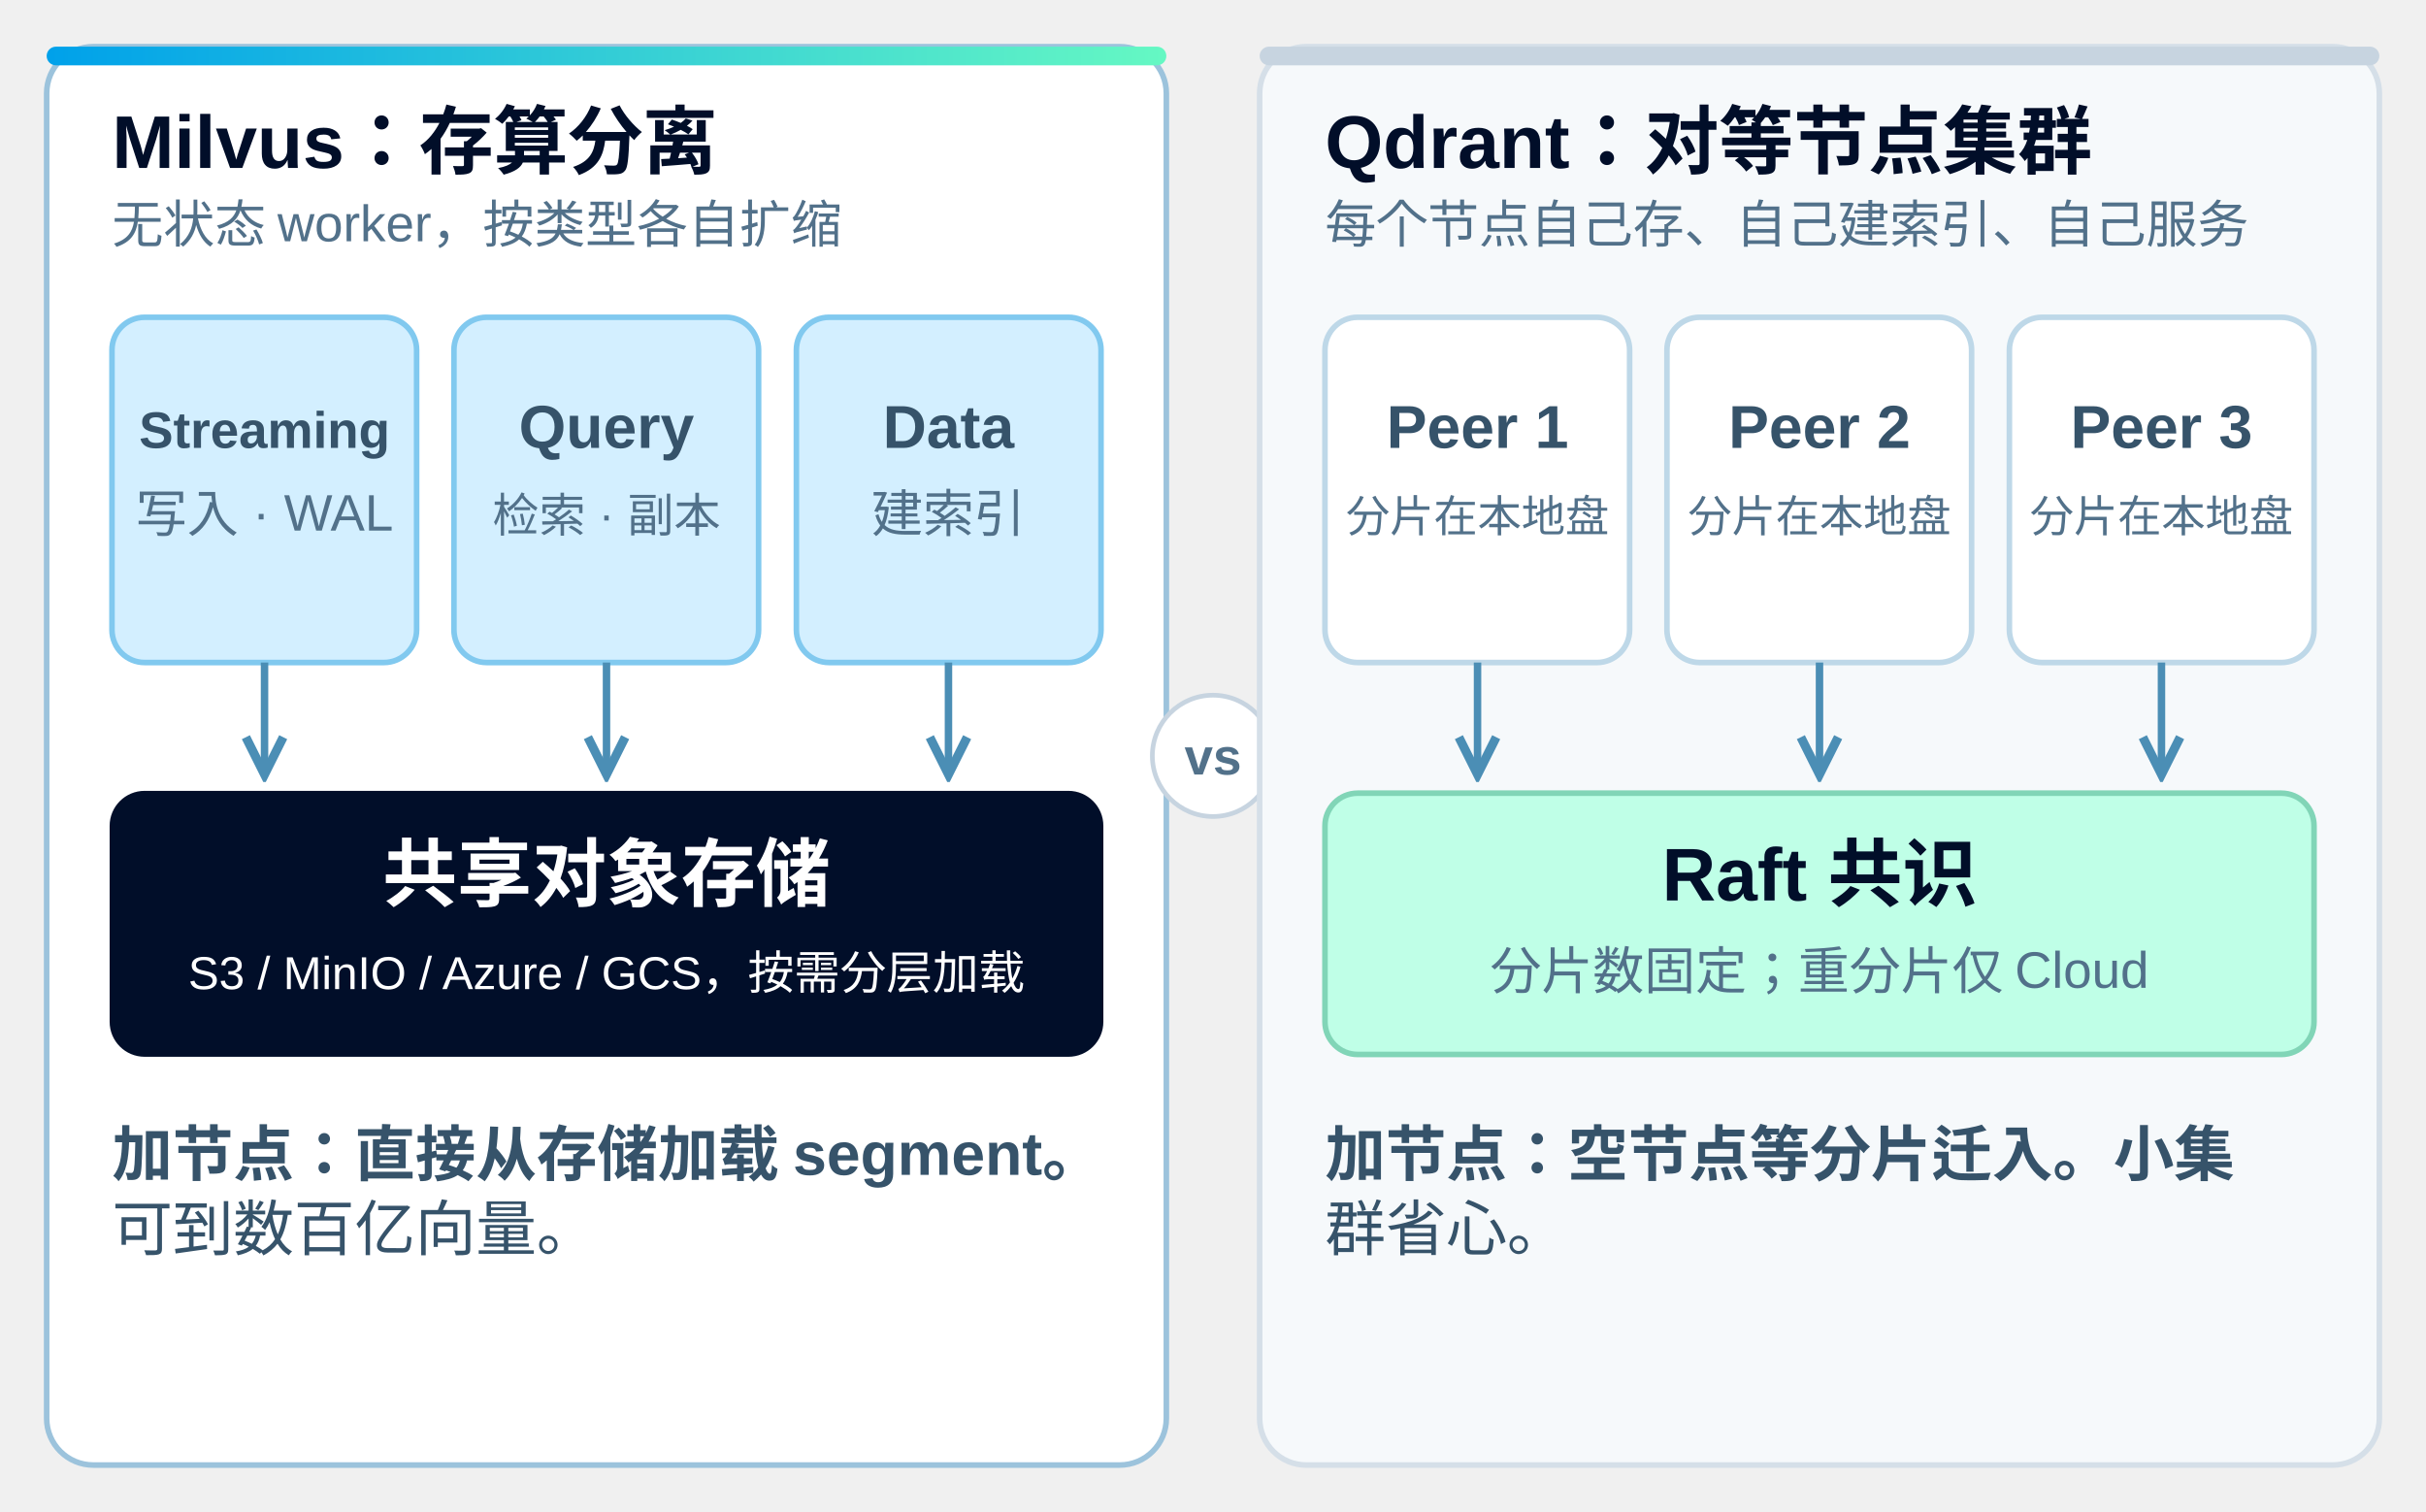
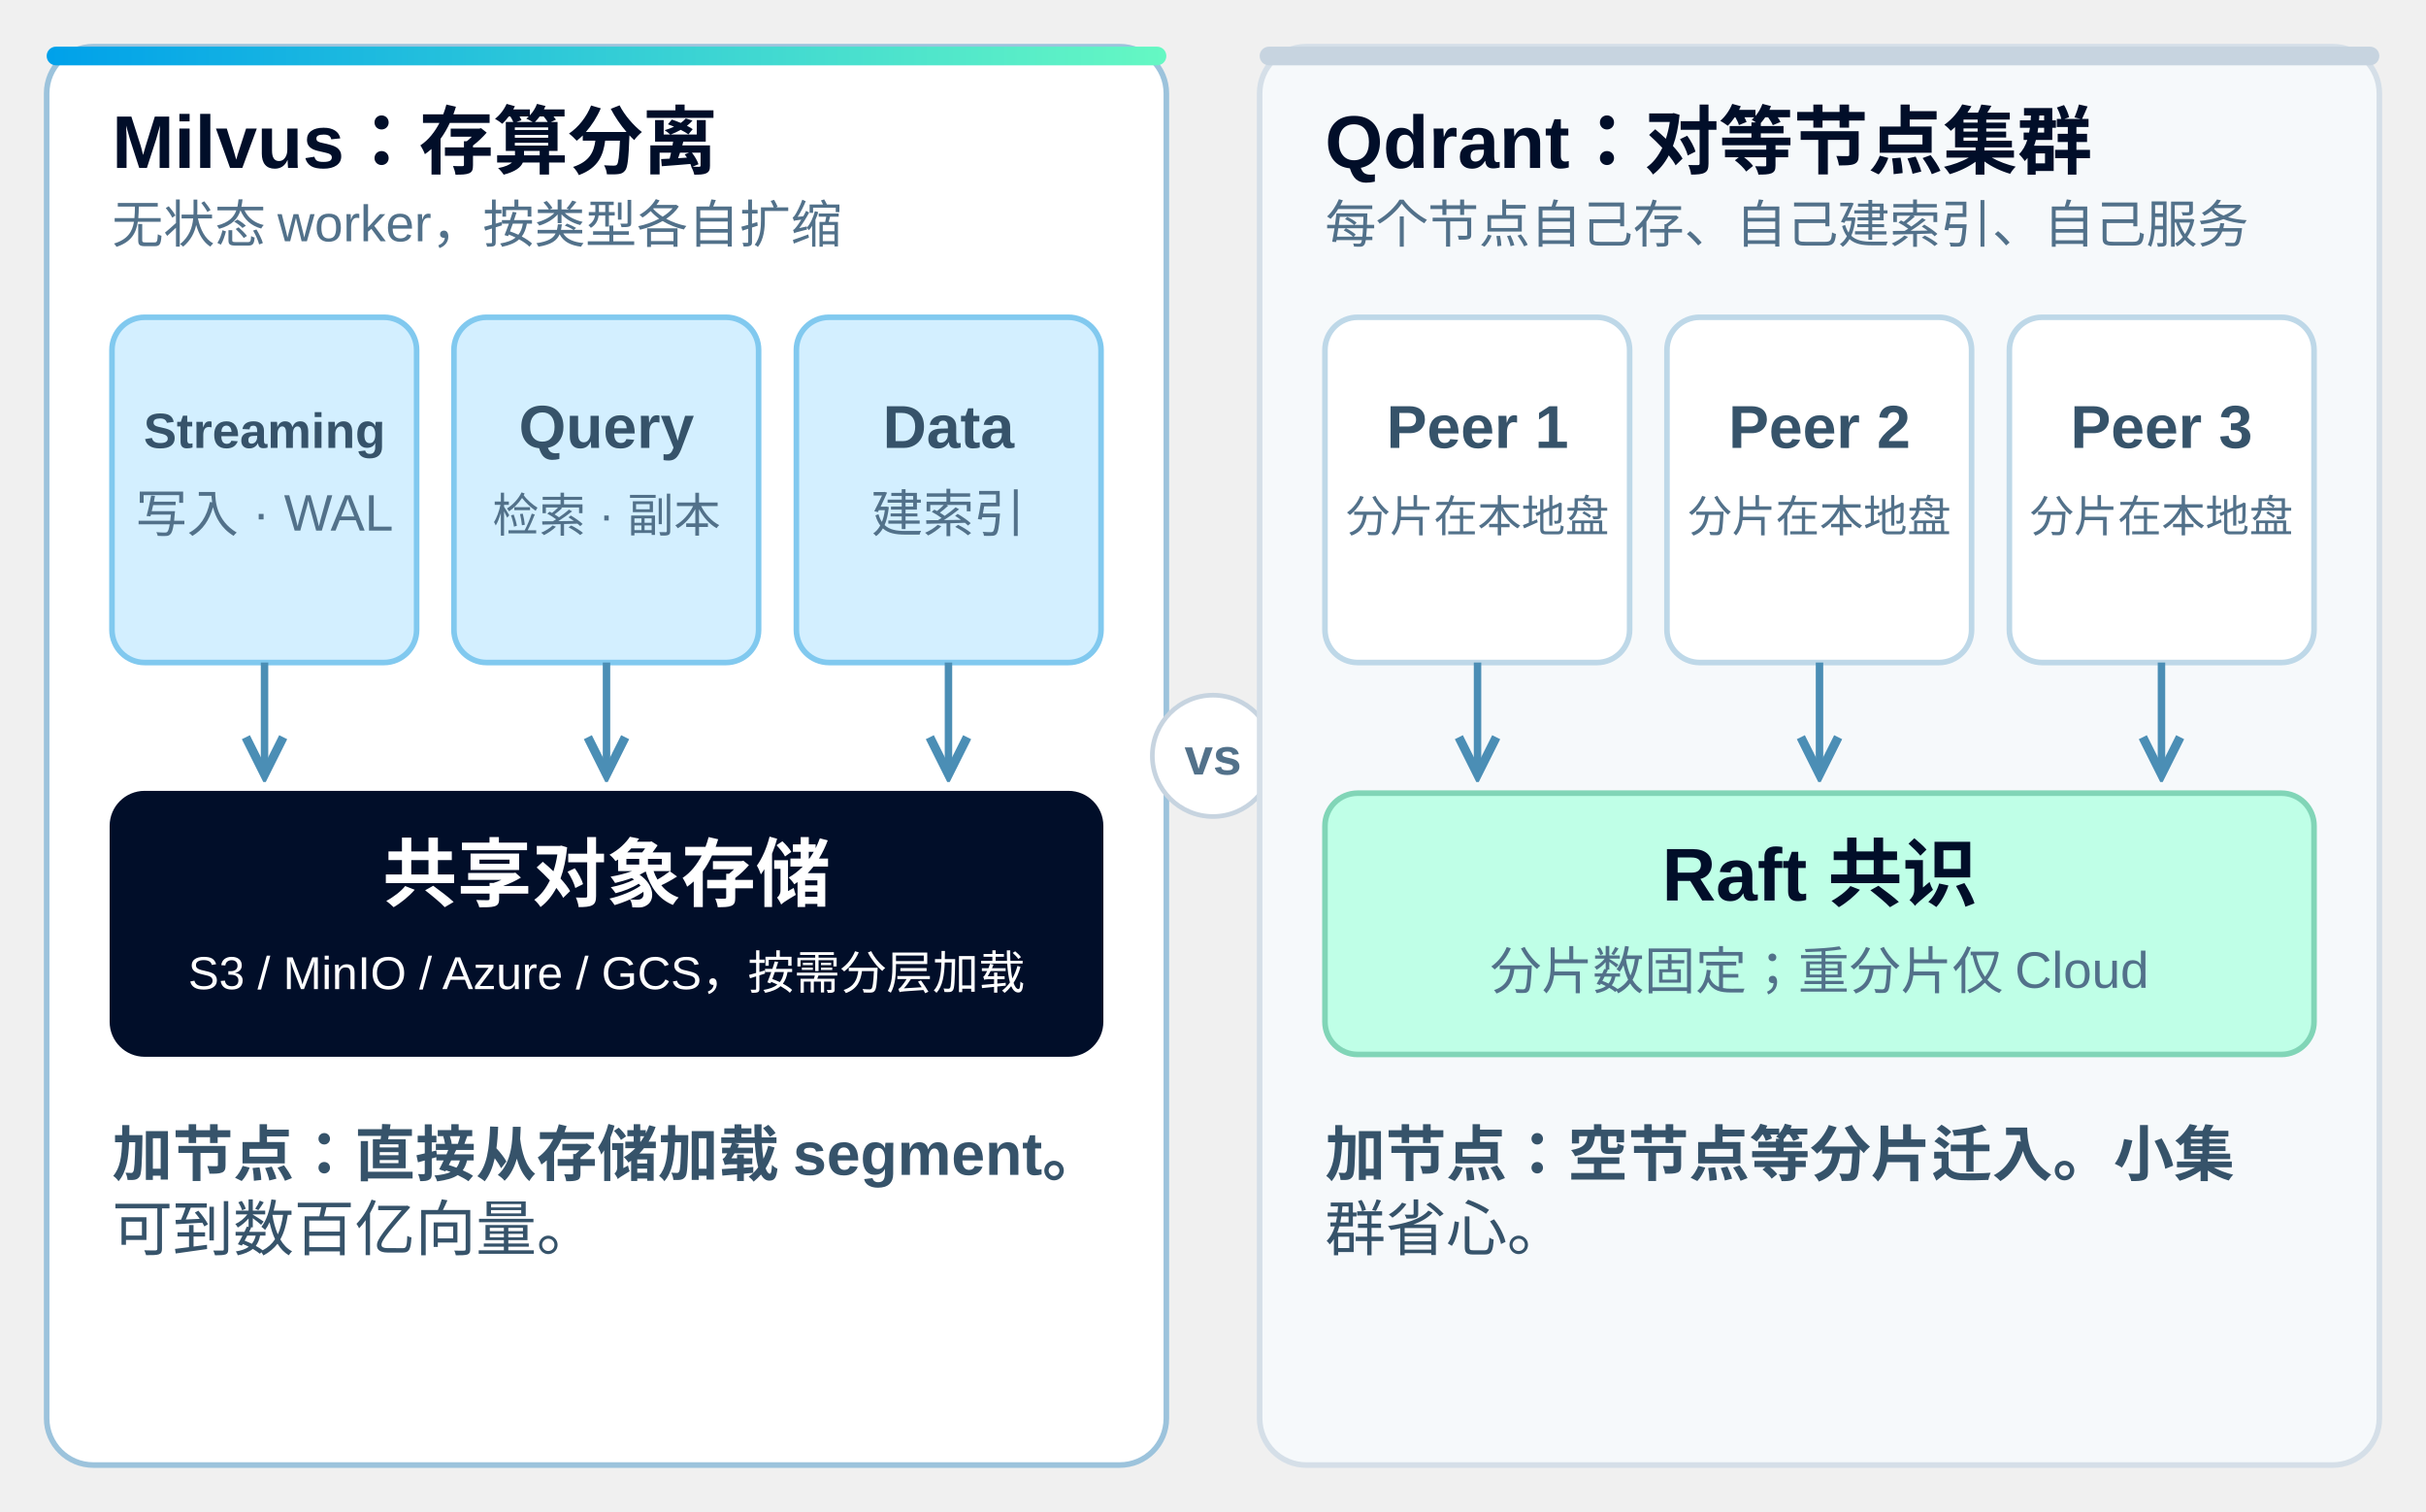
<svg xmlns="http://www.w3.org/2000/svg" viewBox="0 0 520 324" role="img" aria-labelledby="dg-milvus-vs-qdrant">
  <style>text{font-family:Geist,Arial,"PingFang SC","Microsoft YaHei",sans-serif;fill:#010e29}.label{font-size:13px;fill:#36536a}.mini{font-size:11px;fill:#52718a}.strong{font-size:16px;font-weight:600}.flow-line{fill:none;stroke:#4b8eb5;stroke-width:1.6}.node{fill:#fff;stroke:#bed8e8;stroke-width:1.2}.active-node{fill:#010e29;stroke:#010e29}.active-text{fill:#fff}.mint-node{fill:#bfffe7;stroke:#81d5b7;stroke-width:1.2}.blue-node{fill:#d3efff;stroke:#81c9ef;stroke-width:1.2}.dot{fill:#00a1ea}.muted-dot{fill:#a8c3d5}.panel-main{fill:#fff;stroke:#9cc3dc;stroke-width:1.2}.panel-alt{fill:#f6f9fb;stroke:#d5dfe8;stroke-width:1.2}</style>
  <defs>
    <marker id="ar-milvus-vs-qdrant" markerWidth="7" markerHeight="7" refX="6" refY="3.5" orient="auto">
      <path d="M1 1 6 3.5 1 6" fill="none" stroke="#4b8eb5" stroke-width="1.2" />
    </marker>
    <linearGradient id="gm-milvus-vs-qdrant" x1="0" x2="1">
      <stop offset="0" stop-color="#00a1ea" />
      <stop offset="1" stop-color="#65f8c3" />
    </linearGradient>
  </defs>
  <rect x="10" y="10" width="240" height="304" rx="10" class="panel-main" />
  <rect x="10" y="10" width="240" height="4" rx="2" fill="url(#gm-milvus-vs-qdrant)" />
  <text x="24" y="36" class="strong">Milvus：存算分离</text>
  <text x="24" y="52" class="mini">无状态 worker，按类型各自扩缩</text>
  <rect x="24.0" y="68" width="65.3" height="74" rx="7" class="blue-node" />
-   <text x="56.7" y="96" text-anchor="middle" class="label" style="font-weight:600;font-size:11.0px">Streaming</text>
+   <text x="56.7" y="96" text-anchor="middle" class="label" style="font-weight:600;font-size:10.6px">Streaming</text>
  <text x="56.7" y="114" text-anchor="middle" class="mini">写入 · WAL</text>
  <path d="M56.7 142V166" class="flow-line" marker-end="url(#ar-milvus-vs-qdrant)" />
  <rect x="97.3" y="68" width="65.3" height="74" rx="7" class="blue-node" />
  <text x="130.0" y="96" text-anchor="middle" class="label" style="font-weight:600">Query</text>
  <text x="130.0" y="114" text-anchor="middle" class="mini" style="font-size:10.0px">检索 · 副本</text>
  <path d="M130.0 142V166" class="flow-line" marker-end="url(#ar-milvus-vs-qdrant)" />
  <rect x="170.7" y="68" width="65.3" height="74" rx="7" class="blue-node" />
  <text x="203.3" y="96" text-anchor="middle" class="label" style="font-weight:600">Data</text>
  <text x="203.3" y="114" text-anchor="middle" class="mini">建索引</text>
  <path d="M203.3 142V166" class="flow-line" marker-end="url(#ar-milvus-vs-qdrant)" />
  <rect x="24" y="170" width="212" height="56" rx="7" class="active-node" />
  <text x="130.0" y="193" text-anchor="middle" class="strong active-text">共享对象存储</text>
  <text x="130.0" y="212" text-anchor="middle" class="mini active-text" style="font-size:9.9px">S3 / MinIO / Azure / GCS，按需分层加载</text>
  <text x="24" y="252" class="label" style="font-weight:600">加节点：直接从存储加载 segment。</text>
  <text x="24" y="268" class="label">可到数百亿向量。</text>
  <circle cx="260.0" cy="162.0" r="13" fill="#fff" stroke="#c7d4e0" />
  <text x="260.0" y="166.0" text-anchor="middle" class="mini" style="font-weight:700;fill:#52718a">vs</text>
  <rect x="270" y="10" width="240" height="304" rx="10" class="panel-alt" />
  <rect x="270" y="10" width="240" height="4" rx="2" fill="#c7d4e0" />
  <text x="284" y="36" class="strong">Qdrant：对等节点集群</text>
  <text x="284" y="52" class="mini">每个节点自己存、自己建索引、自己服务</text>
  <rect x="284.0" y="68" width="65.3" height="74" rx="7" class="node" />
  <text x="316.7" y="96" text-anchor="middle" class="label" style="font-weight:600">Peer 1</text>
  <text x="316.7" y="114" text-anchor="middle" class="mini" style="font-size:9.4px">分片在本地盘</text>
  <path d="M316.7 142V166" class="flow-line" marker-end="url(#ar-milvus-vs-qdrant)" />
  <rect x="357.3" y="68" width="65.3" height="74" rx="7" class="node" />
  <text x="390.0" y="96" text-anchor="middle" class="label" style="font-weight:600">Peer 2</text>
  <text x="390.0" y="114" text-anchor="middle" class="mini" style="font-size:9.4px">分片在本地盘</text>
  <path d="M390.0 142V166" class="flow-line" marker-end="url(#ar-milvus-vs-qdrant)" />
  <rect x="430.7" y="68" width="65.3" height="74" rx="7" class="node" />
  <text x="463.3" y="96" text-anchor="middle" class="label" style="font-weight:600">Peer 3</text>
  <text x="463.3" y="114" text-anchor="middle" class="mini" style="font-size:9.4px">分片在本地盘</text>
  <path d="M463.3 142V166" class="flow-line" marker-end="url(#ar-milvus-vs-qdrant)" />
  <rect x="284" y="170" width="212" height="56" rx="7" class="mint-node" />
  <text x="390.0" y="193" text-anchor="middle" class="strong">Raft 共识</text>
  <text x="390.0" y="212" text-anchor="middle" class="mini">分片数固定；重分片仅 Cloud</text>
  <text x="284" y="252" class="label" style="font-weight:600">加节点：空节点等分片迁入。小集</text>
  <text x="284" y="268" class="label">群省心。</text>
</svg>
